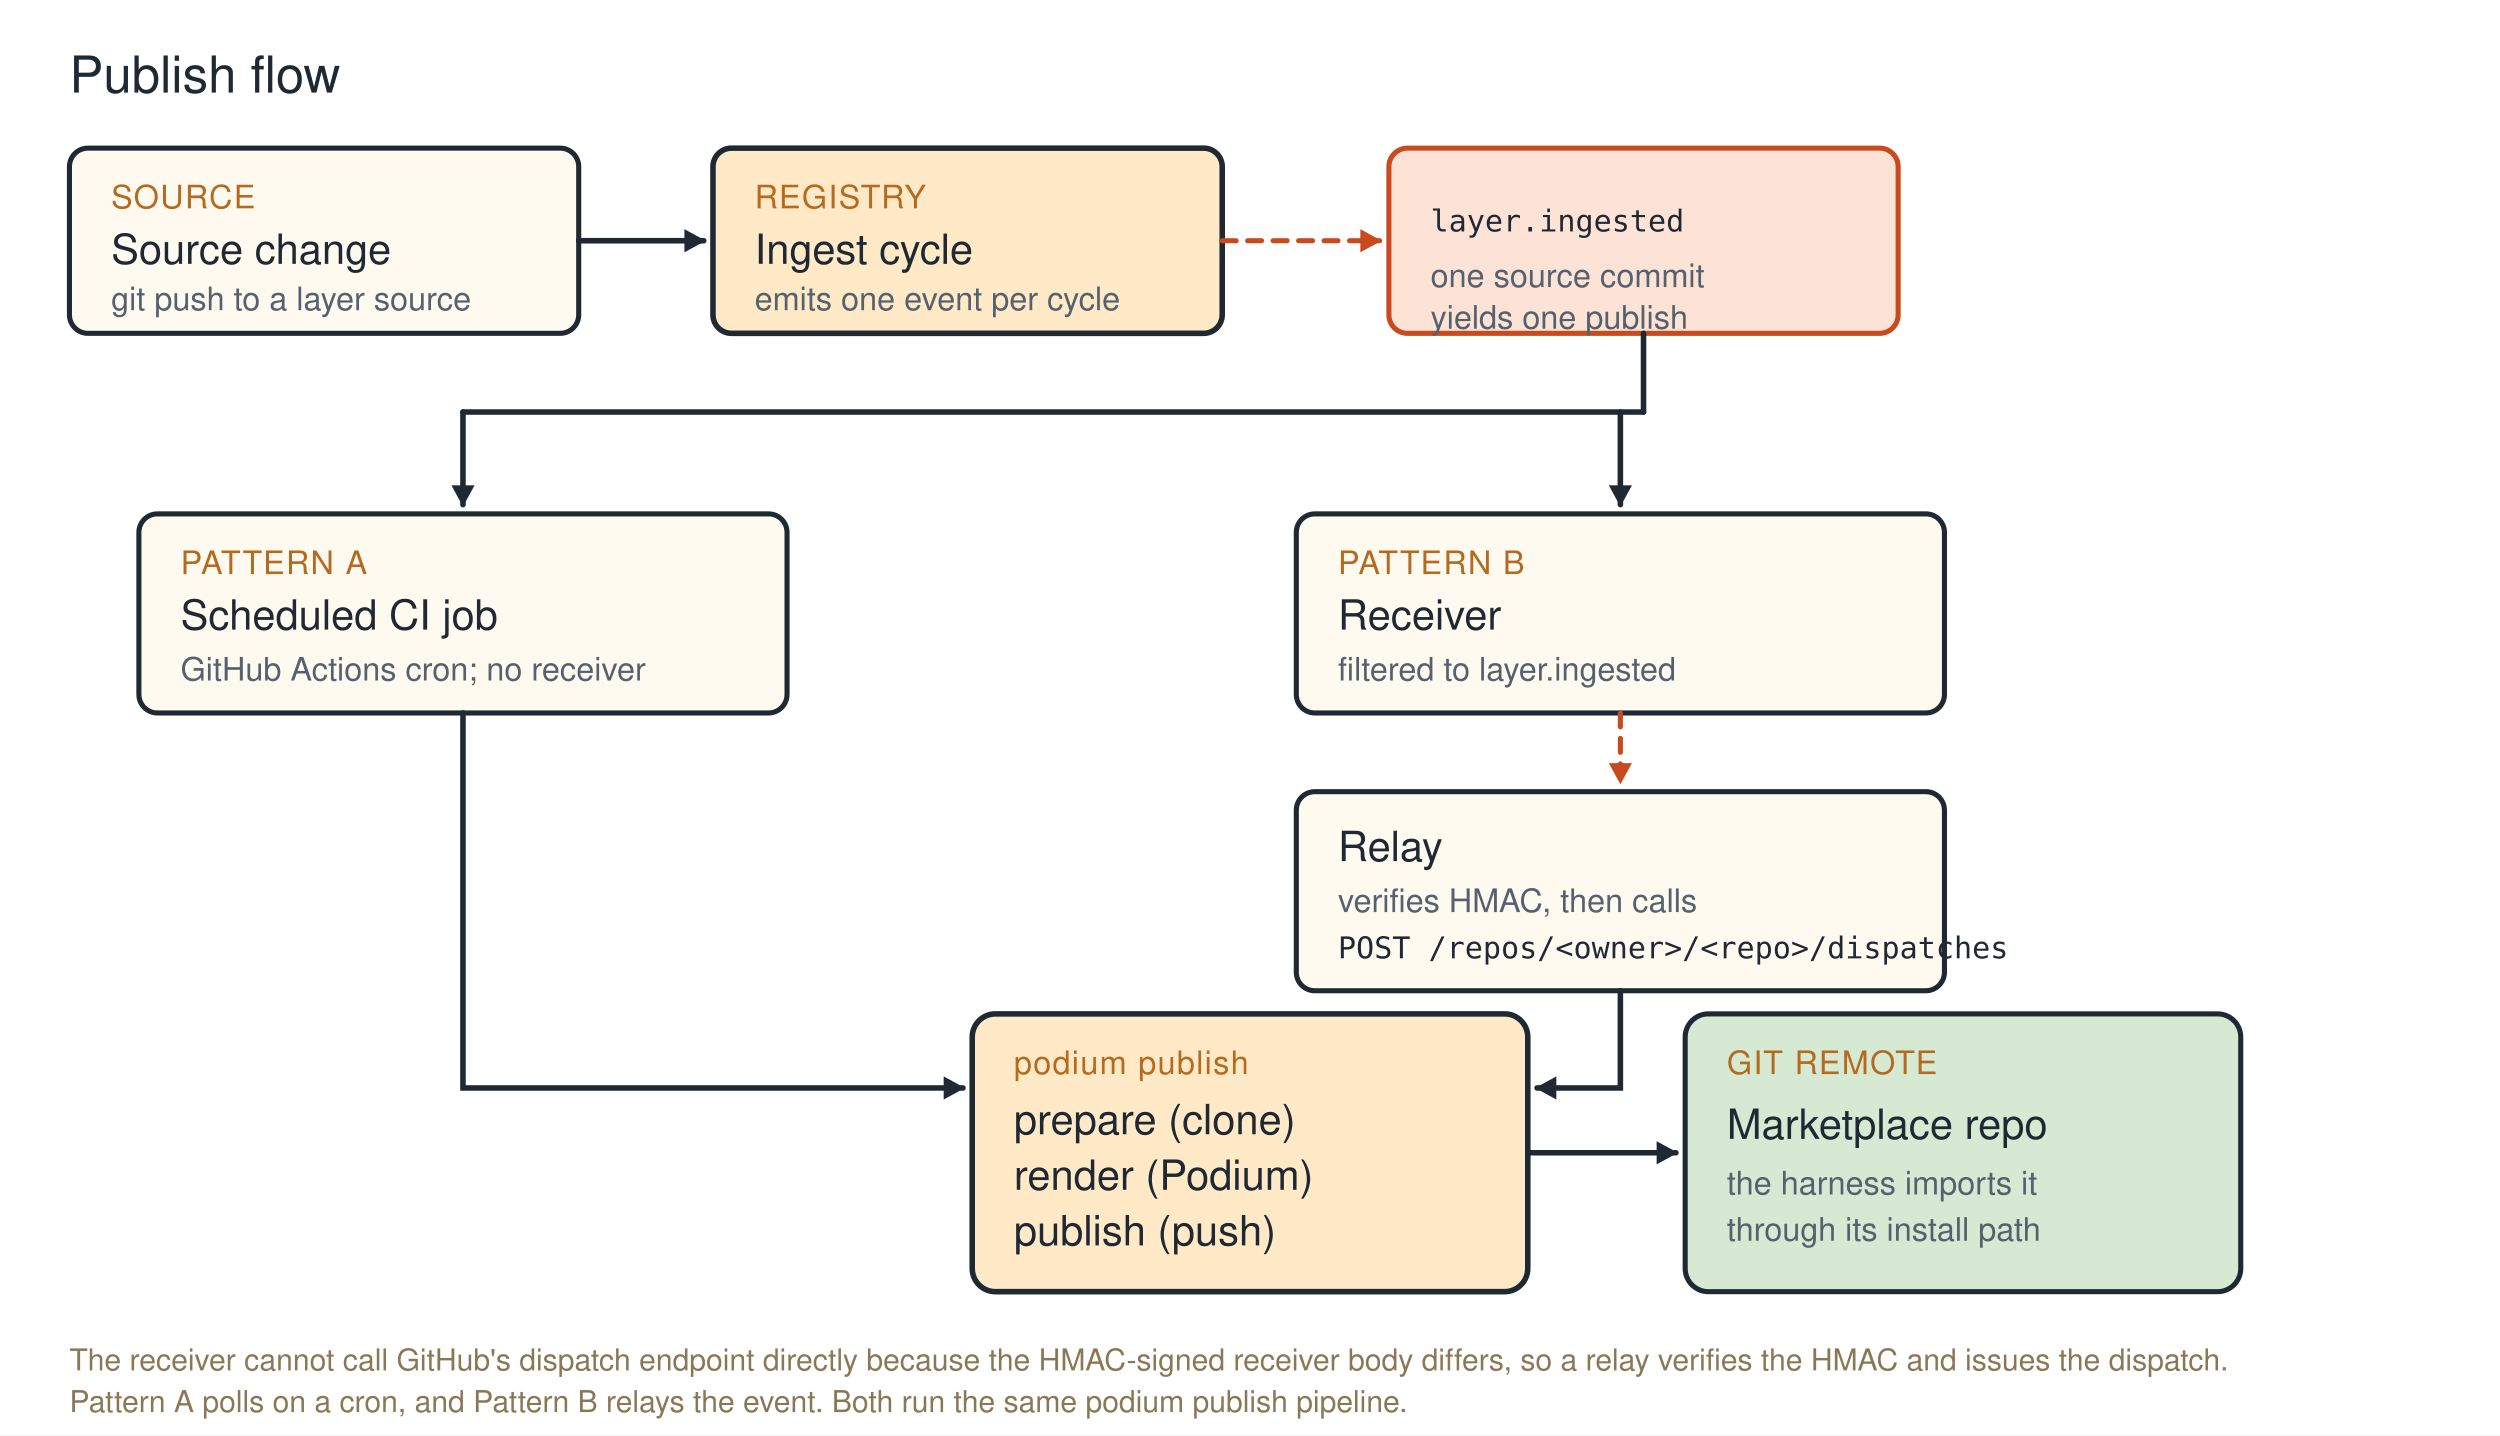
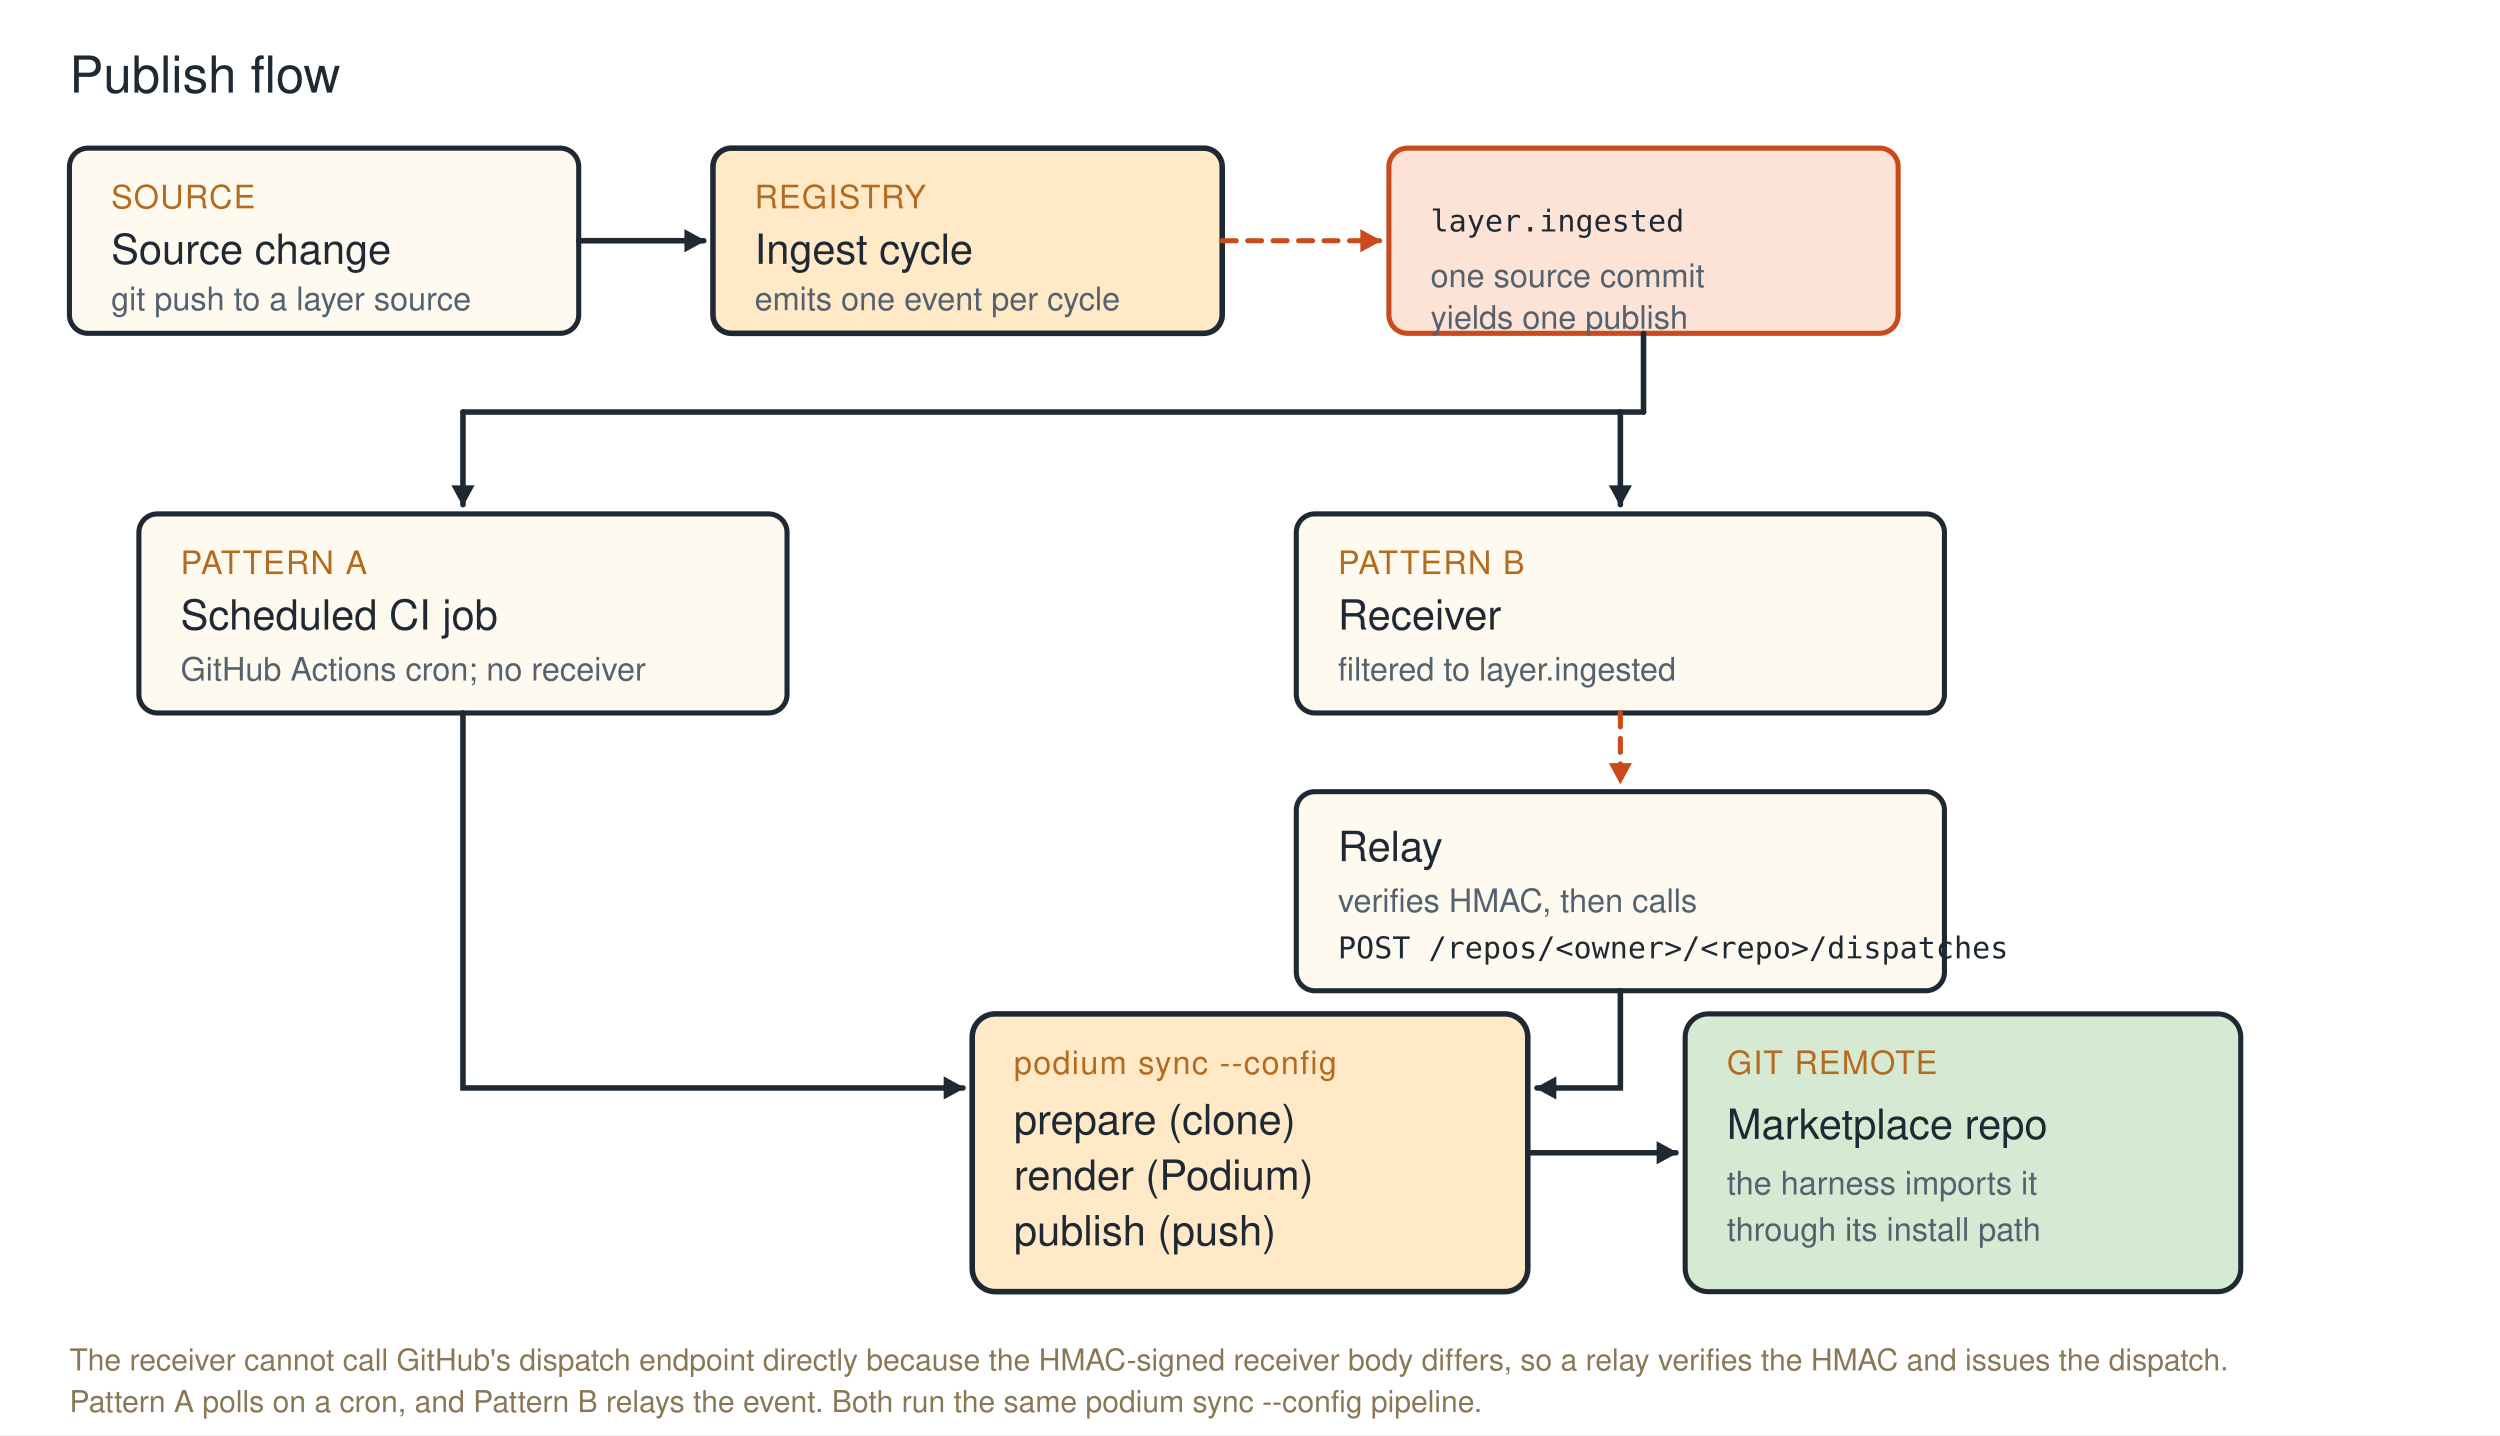
<svg xmlns="http://www.w3.org/2000/svg" viewBox="0 0 1080 620" font-family="Helvetica, Arial, sans-serif">
  <defs>
    <marker id="b-arrow" viewBox="0 0 12 12" refX="10" refY="6" markerWidth="10" markerHeight="10" markerUnits="userSpaceOnUse" orient="auto">
      <path d="M 0 0 L 11 6 L 0 12 z" fill="#1f2933" />
    </marker>
    <marker id="b-arrow-coral" viewBox="0 0 12 12" refX="10" refY="6" markerWidth="10" markerHeight="10" markerUnits="userSpaceOnUse" orient="auto">
      <path d="M 0 0 L 11 6 L 0 12 z" fill="#c84a1d" />
    </marker>
    <style>
      .b-bg { fill: #ffffff; }
      .b-card { fill: #fffaf0; stroke: #1f2933; stroke-width: 2.2; }
      .b-card-primary { fill: #ffe9c7; stroke: #1f2933; stroke-width: 2.4; }
      .b-card-accent { fill: #d6e9d2; stroke: #1f2933; stroke-width: 2.2; }
      .b-card-event { fill: #fde2d6; stroke: #c84a1d; stroke-width: 2.2; }
      .b-title { font-size: 22px; fill: #1f2933; }
      .b-label { font-size: 14px; fill: #b56b1f; letter-spacing: 0.04em; }
      .b-name { font-size: 18px; fill: #1f2933; }
      .b-sub { font-size: 14px; fill: #54616e; }
      .b-mono { font-size: 13px; fill: #1f2933; font-family: 'SF Mono', 'Menlo', 'Consolas', monospace; }
      .b-line { fill: none; stroke: #1f2933; stroke-width: 2.4; stroke-linecap: round; }
      .b-line-coral { fill: none; stroke: #c84a1d; stroke-width: 2.2; stroke-linecap: round; stroke-dasharray: 6 5; }
      .b-foot { font-size: 13px; fill: #8a7755; }
    </style>
  </defs>
  <rect class="b-bg" width="1080" height="620" />
  <text class="b-title" x="30" y="40">Publish flow</text>
  <rect class="b-card" x="30" y="64" width="220" height="80" rx="8" />
  <text class="b-label" x="48" y="90">SOURCE</text>
  <text class="b-name" x="48" y="114">Source change</text>
  <text class="b-sub" x="48" y="134">git push to a layer source</text>
  <path class="b-line" d="M 250 104 L 304 104" marker-end="url(#b-arrow)" />
  <rect class="b-card-primary" x="308" y="64" width="220" height="80" rx="8" />
  <text class="b-label" x="326" y="90">REGISTRY</text>
  <text class="b-name" x="326" y="114">Ingest cycle</text>
  <text class="b-sub" x="326" y="134">emits one event per cycle</text>
  <path class="b-line-coral" d="M 528 104 L 596 104" marker-end="url(#b-arrow-coral)" />
  <rect class="b-card-event" x="600" y="64" width="220" height="80" rx="8" />
  <text class="b-mono" x="618" y="100">layer.ingested</text>
  <text class="b-sub" x="618" y="124">one source commit</text>
  <text class="b-sub" x="618" y="142">yields one publish</text>
  <path class="b-line" d="M 710 144 L 710 178" />
  <path class="b-line" d="M 200 178 L 710 178" />
  <path class="b-line" d="M 200 178 L 200 218" marker-end="url(#b-arrow)" />
  <path class="b-line" d="M 700 178 L 700 218" marker-end="url(#b-arrow)" />
  <rect class="b-card" x="60" y="222" width="280" height="86" rx="8" />
  <text class="b-label" x="78" y="248">PATTERN A</text>
  <text class="b-name" x="78" y="272">Scheduled CI job</text>
  <text class="b-sub" x="78" y="294">GitHub Actions cron; no receiver</text>
  <rect class="b-card" x="560" y="222" width="280" height="86" rx="8" />
  <text class="b-label" x="578" y="248">PATTERN B</text>
  <text class="b-name" x="578" y="272">Receiver</text>
  <text class="b-sub" x="578" y="294">filtered to layer.ingested</text>
  <path class="b-line-coral" d="M 700 308 L 700 338" marker-end="url(#b-arrow-coral)" />
  <rect class="b-card" x="560" y="342" width="280" height="86" rx="8" />
  <text class="b-name" x="578" y="372">Relay</text>
  <text class="b-sub" x="578" y="394">verifies HMAC, then calls</text>
  <text class="b-mono" x="578" y="414">POST /repos/&lt;owner&gt;/&lt;repo&gt;/dispatches</text>
  <path class="b-line" d="M 200 308 L 200 470 L 416 470" marker-end="url(#b-arrow)" />
  <path class="b-line" d="M 700 428 L 700 470 L 664 470" marker-end="url(#b-arrow)" />
  <rect class="b-card-primary" x="420" y="438" width="240" height="120" rx="10" />
-   <text class="b-label" x="438" y="464">podium publish</text>
+   <text class="b-label" x="438" y="464">podium sync --config</text>
  <text class="b-name" x="438" y="490">prepare (clone)</text>
  <text class="b-name" x="438" y="514">render (Podium)</text>
  <text class="b-name" x="438" y="538">publish (push)</text>
  <path class="b-line" d="M 660 498 L 724 498" marker-end="url(#b-arrow)" />
  <rect class="b-card-accent" x="728" y="438" width="240" height="120" rx="10" />
  <text class="b-label" x="746" y="464">GIT REMOTE</text>
  <text class="b-name" x="746" y="492">Marketplace repo</text>
  <text class="b-sub" x="746" y="516">the harness imports it</text>
  <text class="b-sub" x="746" y="536">through its install path</text>
  <text class="b-foot" x="30" y="592">The receiver cannot call GitHub's dispatch endpoint directly because the HMAC-signed receiver body differs, so a relay verifies the HMAC and issues the dispatch.</text>
-   <text class="b-foot" x="30" y="610">Pattern A polls on a cron, and Pattern B relays the event. Both run the same podium publish pipeline.</text>
+   <text class="b-foot" x="30" y="610">Pattern A polls on a cron, and Pattern B relays the event. Both run the same podium sync --config pipeline.</text>
</svg>
